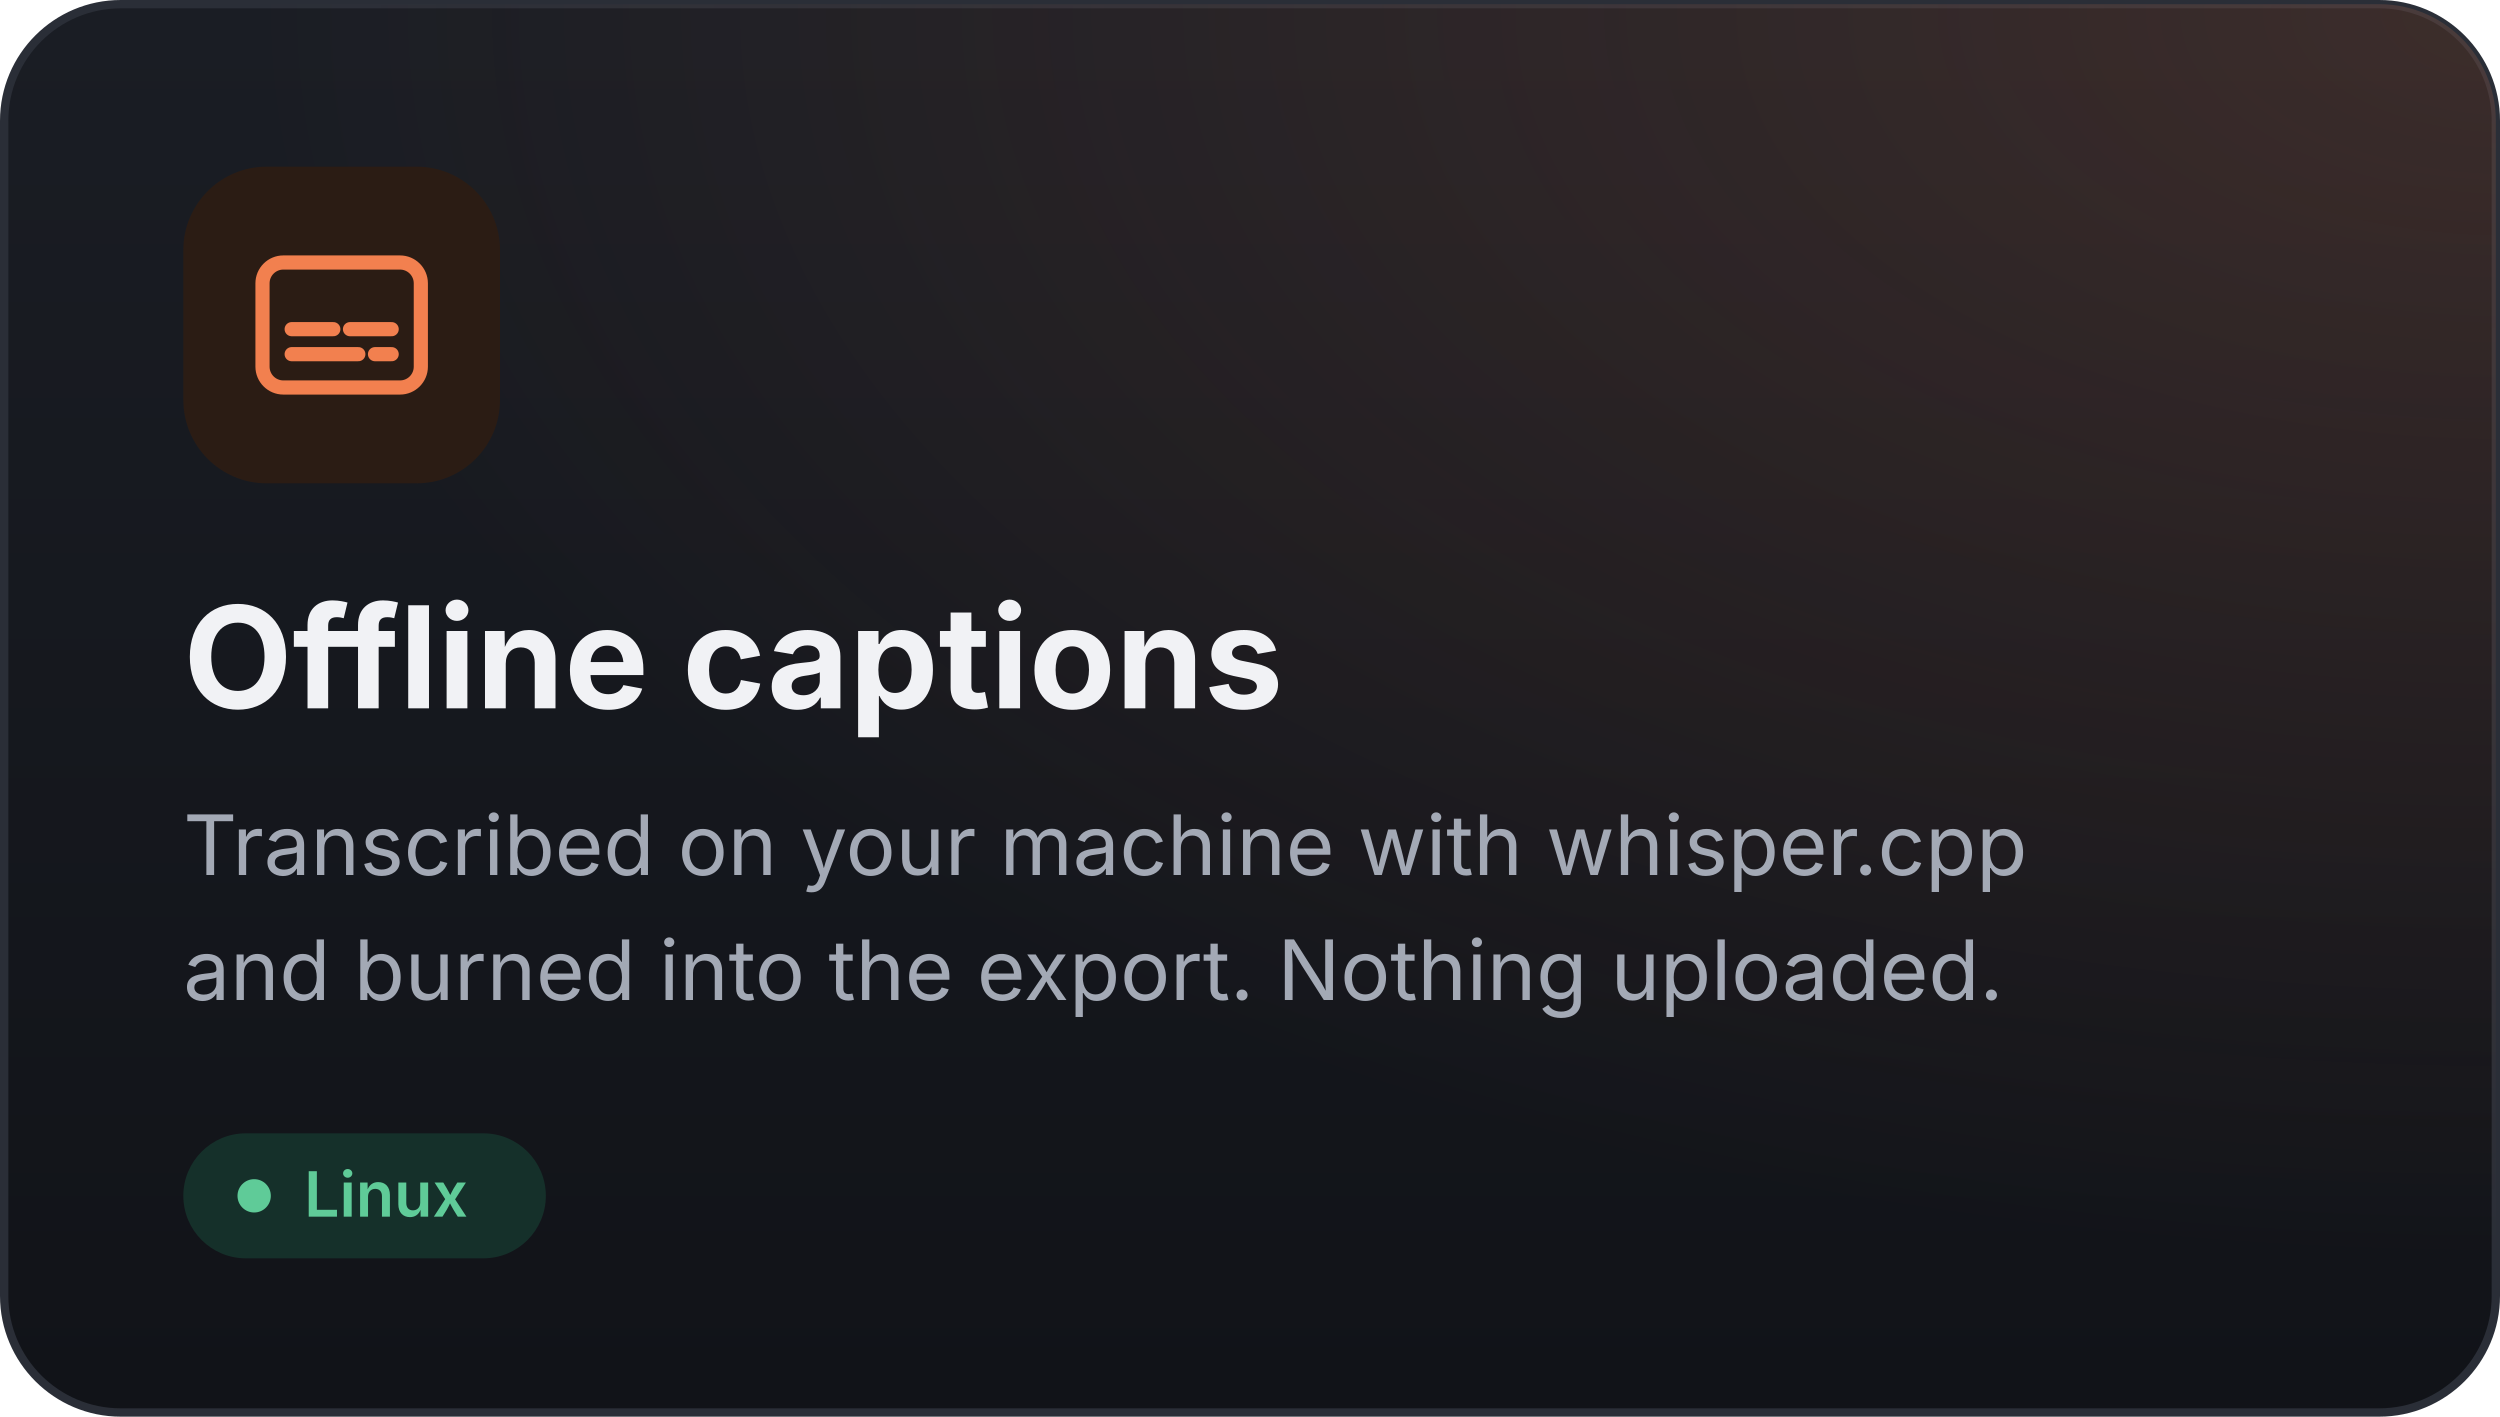
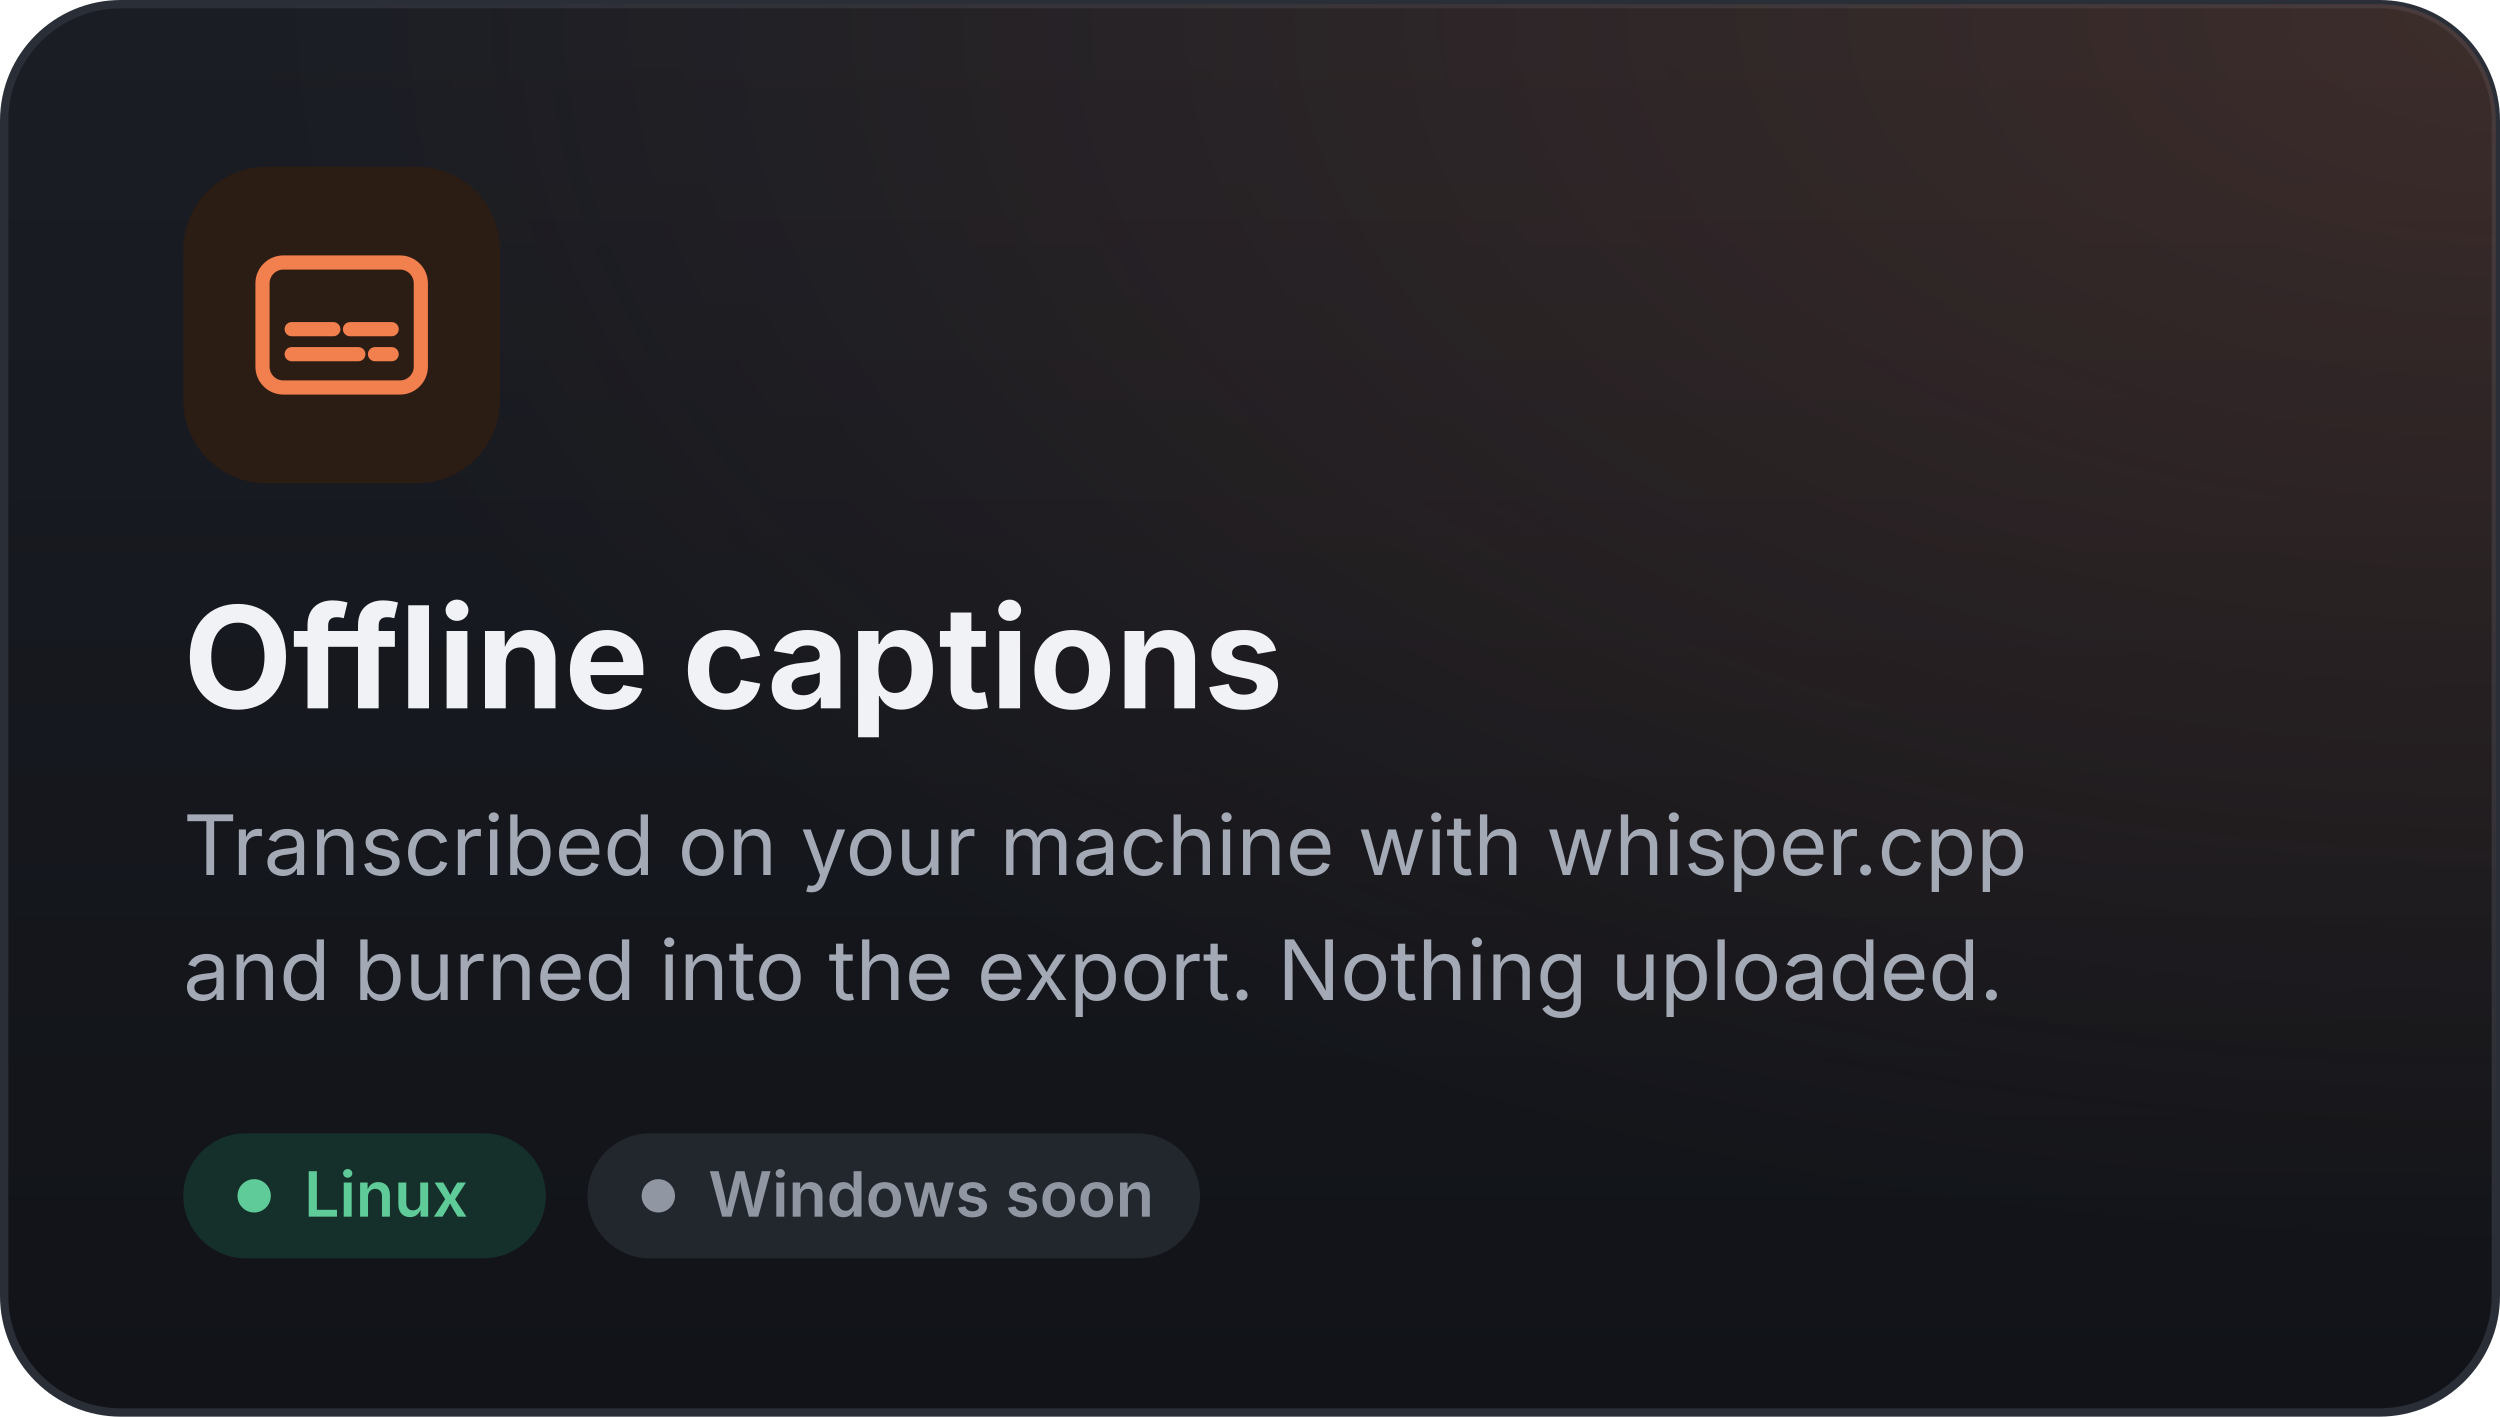
<svg xmlns="http://www.w3.org/2000/svg" viewBox="0 0 600 340" width="600" height="340" role="img" aria-label="Offline captions: Transcribed on your machine with whisper.cpp and burned into the export. Nothing uploaded.">
  <defs>
    <linearGradient id="g" x1="0" y1="0" x2="0" y2="1">
      <stop offset="0" stop-color="#1a1d24" />
      <stop offset="1" stop-color="#111318" />
    </linearGradient>
    <radialGradient id="glow" cx="1" cy="0" r="0.9">
      <stop offset="0" stop-color="#f2804f" stop-opacity=".16" />
      <stop offset="1" stop-color="#f2804f" stop-opacity="0" />
    </radialGradient>
  </defs>
  <rect x="1" y="1" width="598" height="338" rx="28" fill="url(#g)" stroke="#2a2e37" stroke-width="2" />
  <rect x="1" y="1" width="598" height="338" rx="28" fill="url(#glow)" />
  <g font-family="Inter, 'Segoe UI', 'Helvetica Neue', Arial, sans-serif">
    <g transform="translate(44 40)">
      <rect width="76" height="76" rx="20" fill="#2b1c14" />
      <g transform="translate(14 14) scale(2)" fill="none" stroke="#f2804f" stroke-width="1.7" stroke-linecap="round" stroke-linejoin="round" color="#f2804f">
        <rect x="2.5" y="4.5" width="19" height="15" rx="2.5" />
        <path d="M6 12.5h5M13 12.5h5M6 15.5h8M16 15.5h2" />
      </g>
    </g>
    <text x="44" y="170" font-size="34" font-weight="700" fill="#f1f2f5">Offline captions</text>
    <text x="44" y="210" font-size="20" fill="#a3a9b5">Transcribed on your machine with whisper.cpp</text>
    <text x="44" y="240" font-size="20" fill="#a3a9b5">and burned into the export. Nothing uploaded.</text>
    <g transform="translate(44 272)">
      <rect width="87" height="30" rx="15" fill="#15302a" />
      <circle cx="17" cy="15" r="4" fill="#5fcb98" />
      <text x="29" y="20" font-size="15" font-weight="600" fill="#5fcb98">Linux</text>
    </g>
+     <g transform="translate(141 272)">
+       <rect width="147" height="30" rx="15" fill="#22262d" />
+       <circle cx="17" cy="15" r="4" fill="#9097a3" />
+       <text x="29" y="20" font-size="15" font-weight="600" fill="#9097a3">Windows soon</text>
+     </g>
  </g>
</svg>
